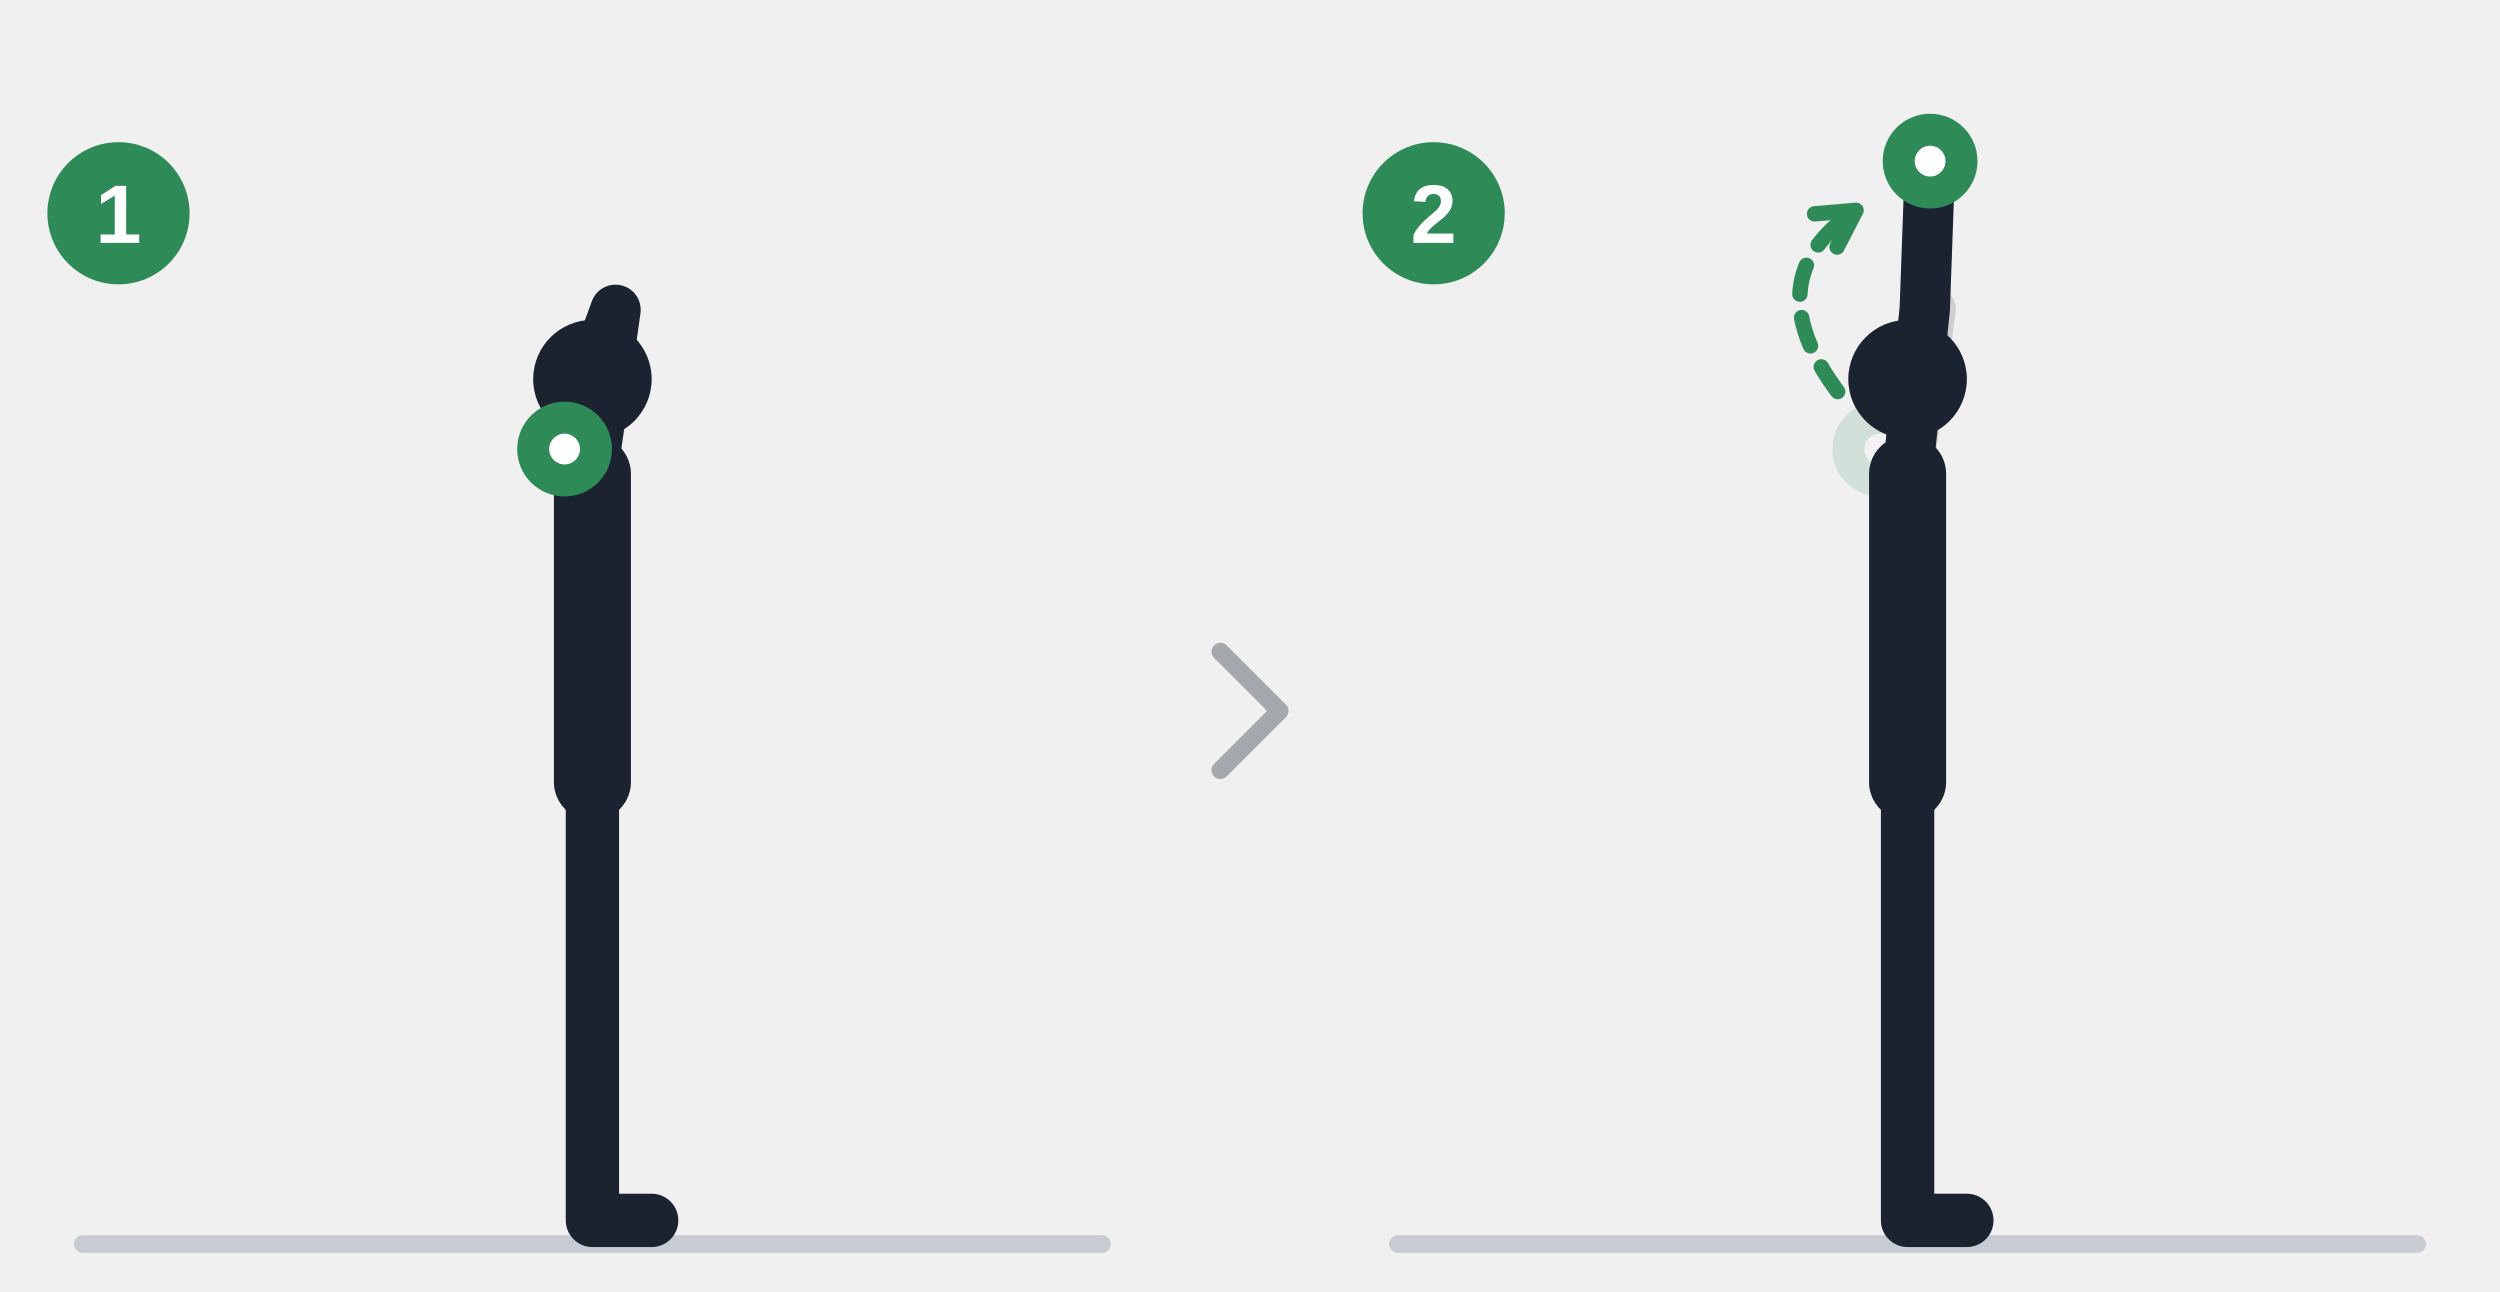
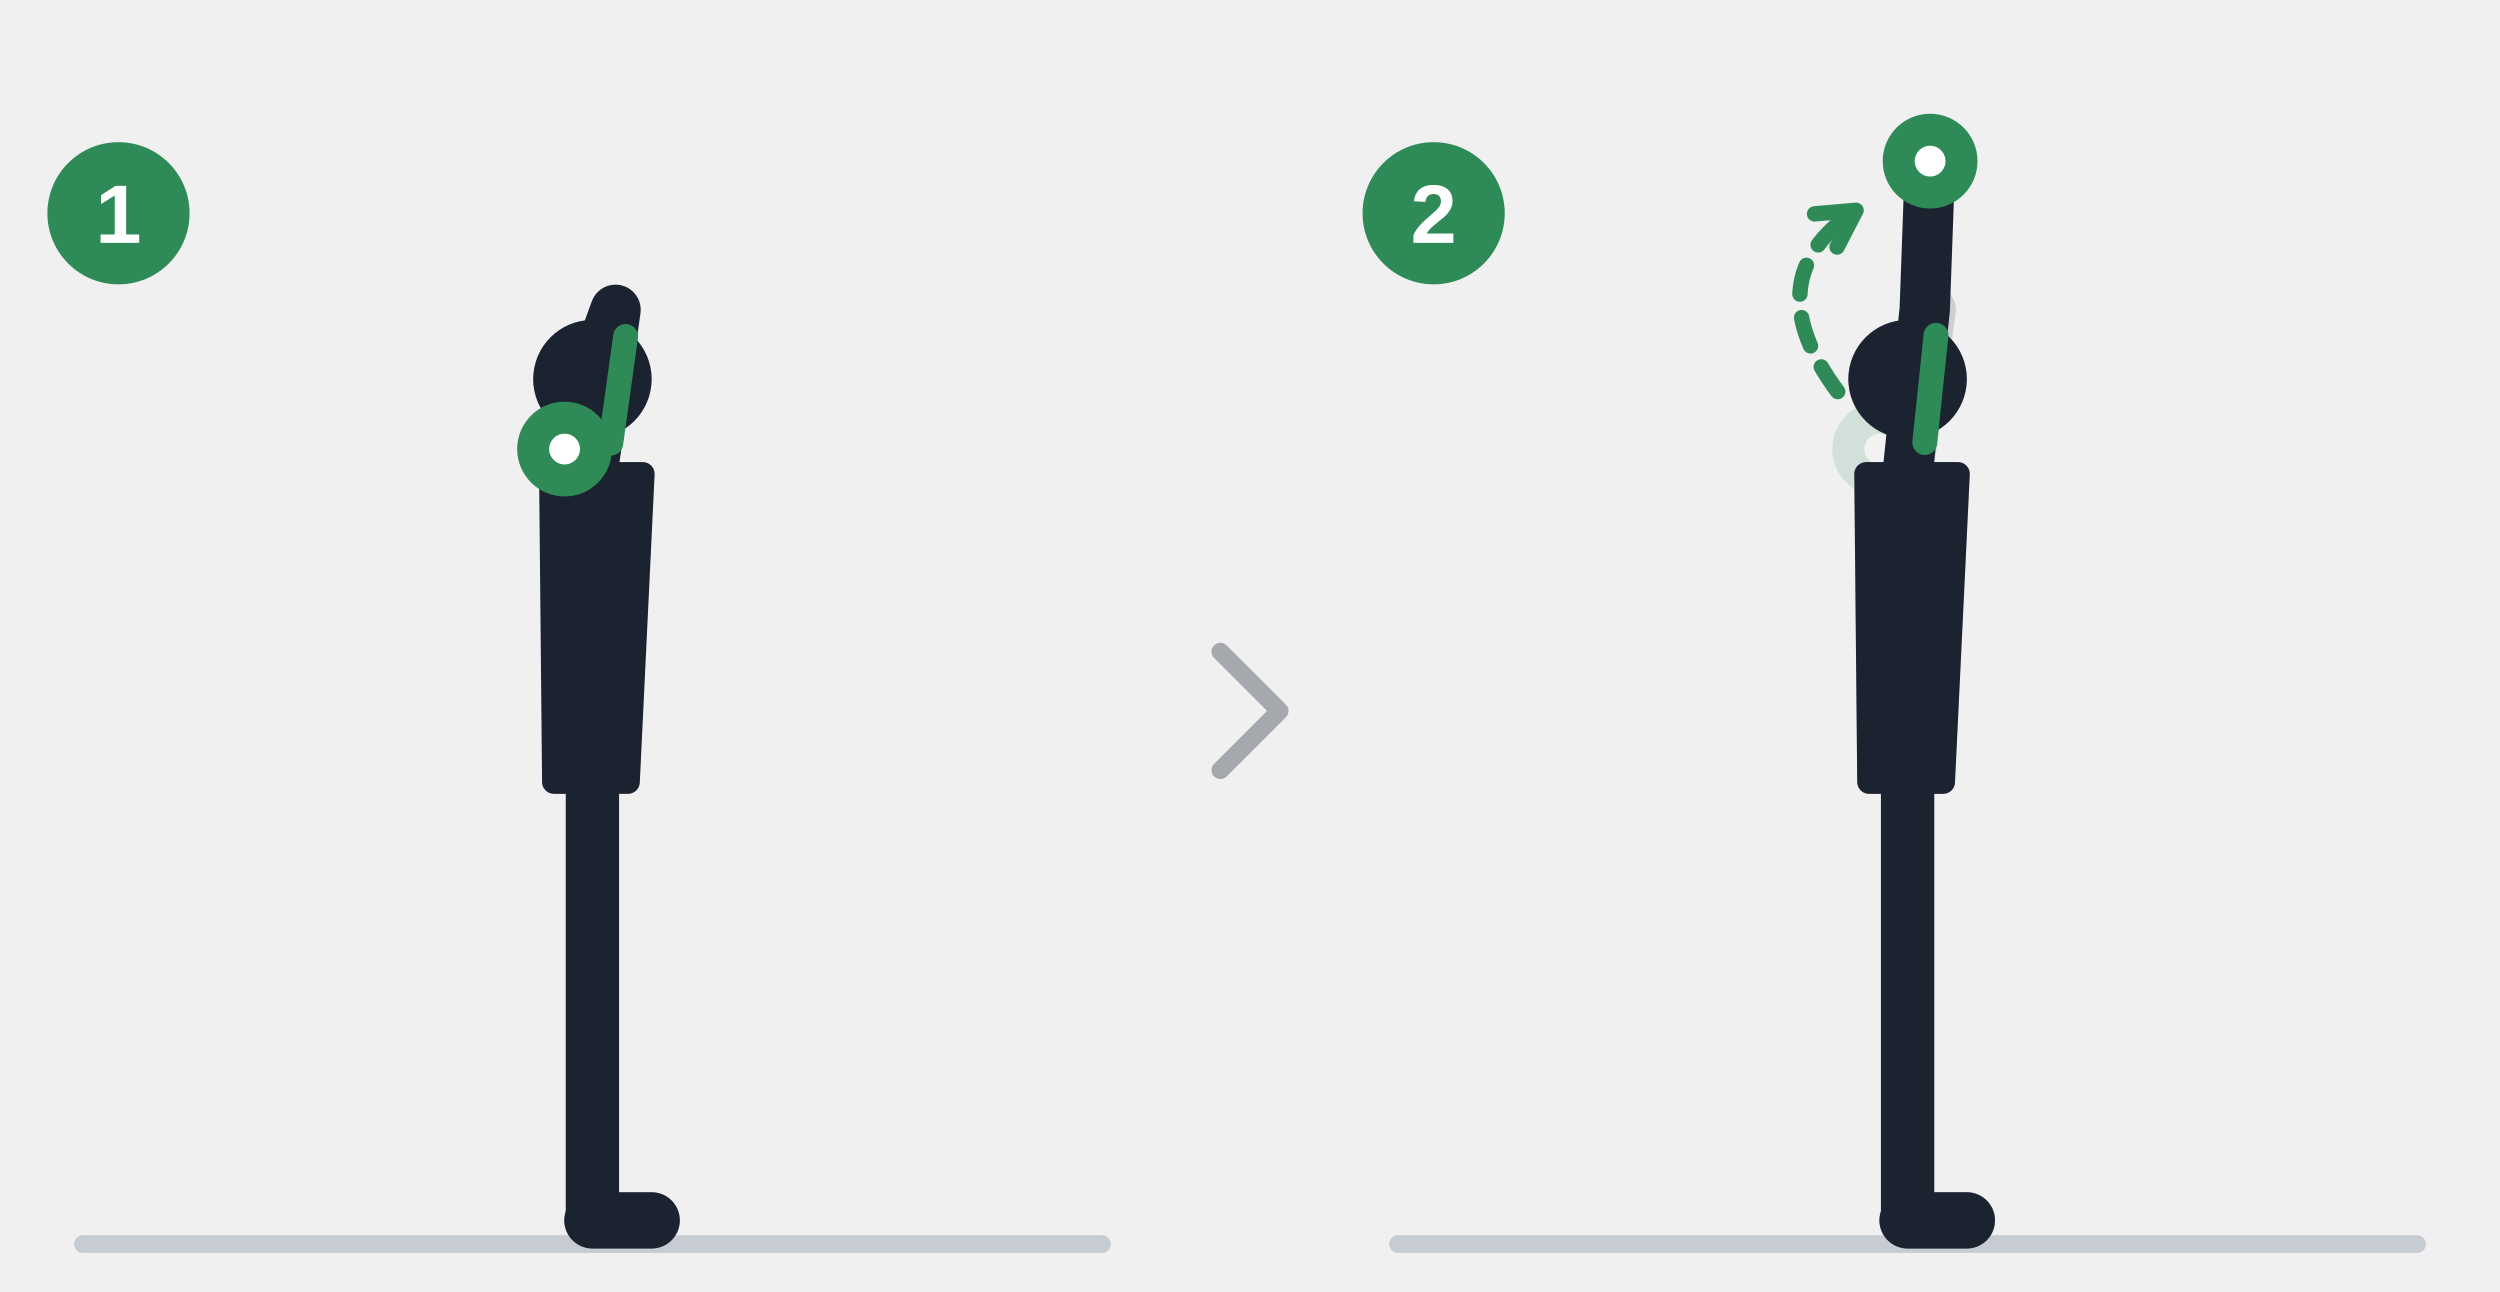
<svg xmlns="http://www.w3.org/2000/svg" viewBox="0 -18 422 218" role="img">
  <g>
    <line x1="14" y1="192" x2="186" y2="192" stroke="#C7CCD3" stroke-width="3" stroke-linecap="round" />
-     <polyline points="100.0,114.0 100.0,152.0 100.0,188.0 110.0,188.0" fill="none" stroke="#9AA2AF" stroke-width="8" stroke-linecap="round" stroke-linejoin="round" />
+     <polyline points="100.0,114.0 100.0,152.0 100.0,188.0" fill="none" stroke="#9AA2AF" stroke-width="8" stroke-linecap="round" stroke-linejoin="round" />
+     <line x1="100.0" y1="188.0" x2="110.0" y2="188.0" stroke="#9AA2AF" stroke-width="9.5" stroke-linecap="round" />
    <polyline points="100.0,62.0 103.9,34.3 95.3,57.8" fill="none" stroke="#9AA2AF" stroke-width="7.5" stroke-linecap="round" stroke-linejoin="round" />
-     <line x1="100.0" y1="114.0" x2="100.0" y2="62.0" stroke="#1B2230" stroke-width="13" stroke-linecap="round" />
+     <circle cx="95.3" cy="57.8" r="4.6" fill="#9AA2AF" />
+     <polygon points="106.0,114.0 108.5,62.0 93.0,62.0 93.5,114.0" fill="#1B2230" stroke="#1B2230" stroke-width="4" stroke-linejoin="round" />
+     <line x1="100.0" y1="62.0" x2="100.0" y2="53.2" stroke="#1B2230" stroke-width="6" stroke-linecap="round" />
    <circle cx="100.0" cy="46.0" r="10" fill="#1B2230" />
-     <polyline points="100.0,114.0 100.0,152.0 100.0,188.0 110.0,188.0" fill="none" stroke="#1B2230" stroke-width="9" stroke-linecap="round" stroke-linejoin="round" />
+     <polyline points="100.0,114.0 100.0,152.0 100.0,188.0" fill="none" stroke="#1B2230" stroke-width="9" stroke-linecap="round" stroke-linejoin="round" />
+     <line x1="100.0" y1="188.0" x2="110.0" y2="188.0" stroke="#1B2230" stroke-width="9.5" stroke-linecap="round" />
    <polyline points="100.0,62.0 103.9,34.3 95.3,57.8" fill="none" stroke="#1B2230" stroke-width="8.5" stroke-linecap="round" stroke-linejoin="round" />
+     <circle cx="95.3" cy="57.8" r="4.6" fill="#1B2230" />
+     <line x1="103.1" y1="56.8" x2="105.6" y2="38.8" stroke="#2E8B57" stroke-width="4.2" stroke-linecap="round" />
    <circle cx="95.3" cy="57.8" r="8" fill="#2E8B57" />
    <circle cx="95.3" cy="57.8" r="2.6" fill="#fff" />
    <circle cx="20" cy="18" r="12" fill="#2E8B57" />
    <text x="20" y="23" text-anchor="middle" font-family="Arial,sans-serif" font-weight="700" font-size="14" fill="#fff">1</text>
  </g>
  <path d="M206,92 L216,102 L206,112" fill="none" stroke="#1B2230" stroke-width="3" stroke-linecap="round" stroke-linejoin="round" opacity=".35" />
  <g transform="translate(222 0)">
    <line x1="14" y1="192" x2="186" y2="192" stroke="#C7CCD3" stroke-width="3" stroke-linecap="round" />
    <g opacity=".16">
-       <polyline points="100.0,114.0 100.0,152.0 100.0,188.0 110.0,188.0" fill="none" stroke="#9AA2AF" stroke-width="8" stroke-linecap="round" stroke-linejoin="round" />
+       <polyline points="100.0,114.0 100.0,152.0 100.0,188.0" fill="none" stroke="#9AA2AF" stroke-width="8" stroke-linecap="round" stroke-linejoin="round" />
+       <line x1="100.0" y1="188.0" x2="110.0" y2="188.0" stroke="#9AA2AF" stroke-width="9.5" stroke-linecap="round" />
      <polyline points="100.0,62.0 103.9,34.3 95.3,57.8" fill="none" stroke="#9AA2AF" stroke-width="7.5" stroke-linecap="round" stroke-linejoin="round" />
-       <line x1="100.0" y1="114.0" x2="100.0" y2="62.0" stroke="#1B2230" stroke-width="13" stroke-linecap="round" />
+       <circle cx="95.3" cy="57.8" r="4.6" fill="#9AA2AF" />
+       <polygon points="106.0,114.0 108.5,62.0 93.0,62.0 93.5,114.0" fill="#1B2230" stroke="#1B2230" stroke-width="4" stroke-linejoin="round" />
+       <line x1="100.0" y1="62.0" x2="100.0" y2="53.2" stroke="#1B2230" stroke-width="6" stroke-linecap="round" />
      <circle cx="100.0" cy="46.0" r="10" fill="#1B2230" />
-       <polyline points="100.0,114.0 100.0,152.0 100.0,188.0 110.0,188.0" fill="none" stroke="#1B2230" stroke-width="9" stroke-linecap="round" stroke-linejoin="round" />
+       <polyline points="100.0,114.0 100.0,152.0 100.0,188.0" fill="none" stroke="#1B2230" stroke-width="9" stroke-linecap="round" stroke-linejoin="round" />
+       <line x1="100.0" y1="188.0" x2="110.0" y2="188.0" stroke="#1B2230" stroke-width="9.5" stroke-linecap="round" />
      <polyline points="100.0,62.0 103.9,34.3 95.3,57.8" fill="none" stroke="#1B2230" stroke-width="8.5" stroke-linecap="round" stroke-linejoin="round" />
+       <circle cx="95.3" cy="57.8" r="4.6" fill="#1B2230" />
      <circle cx="95.3" cy="57.8" r="8" fill="#2E8B57" />
      <circle cx="95.3" cy="57.8" r="2.6" fill="#fff" />
    </g>
-     <polyline points="100.0,114.0 100.0,152.0 100.0,188.0 110.0,188.0" fill="none" stroke="#9AA2AF" stroke-width="8" stroke-linecap="round" stroke-linejoin="round" />
+     <polyline points="100.0,114.0 100.0,152.0 100.0,188.0" fill="none" stroke="#9AA2AF" stroke-width="8" stroke-linecap="round" stroke-linejoin="round" />
+     <line x1="100.0" y1="188.0" x2="110.0" y2="188.0" stroke="#9AA2AF" stroke-width="9.5" stroke-linecap="round" />
    <polyline points="100.0,62.0 102.9,34.2 103.8,9.2" fill="none" stroke="#9AA2AF" stroke-width="7.5" stroke-linecap="round" stroke-linejoin="round" />
-     <line x1="100.0" y1="114.0" x2="100.0" y2="62.0" stroke="#1B2230" stroke-width="13" stroke-linecap="round" />
+     <circle cx="103.8" cy="9.2" r="4.6" fill="#9AA2AF" />
+     <polygon points="106.0,114.0 108.5,62.0 93.0,62.0 93.5,114.0" fill="#1B2230" stroke="#1B2230" stroke-width="4" stroke-linejoin="round" />
+     <line x1="100.0" y1="62.0" x2="100.0" y2="53.2" stroke="#1B2230" stroke-width="6" stroke-linecap="round" />
    <circle cx="100.0" cy="46.0" r="10" fill="#1B2230" />
-     <polyline points="100.0,114.0 100.0,152.0 100.0,188.0 110.0,188.0" fill="none" stroke="#1B2230" stroke-width="9" stroke-linecap="round" stroke-linejoin="round" />
+     <polyline points="100.0,114.0 100.0,152.0 100.0,188.0" fill="none" stroke="#1B2230" stroke-width="9" stroke-linecap="round" stroke-linejoin="round" />
+     <line x1="100.0" y1="188.0" x2="110.0" y2="188.0" stroke="#1B2230" stroke-width="9.5" stroke-linecap="round" />
    <polyline points="100.0,62.0 102.9,34.2 103.8,9.2" fill="none" stroke="#1B2230" stroke-width="8.5" stroke-linecap="round" stroke-linejoin="round" />
+     <circle cx="103.8" cy="9.2" r="4.6" fill="#1B2230" />
+     <line x1="102.9" y1="56.7" x2="104.8" y2="38.6" stroke="#2E8B57" stroke-width="4.2" stroke-linecap="round" />
    <circle cx="103.8" cy="9.2" r="8" fill="#2E8B57" />
    <circle cx="103.8" cy="9.2" r="2.6" fill="#fff" />
    <path d="M88.2,48.1 Q74.0,29.0 91.3,17.5" fill="none" stroke="#2E8B57" stroke-width="2.6" stroke-dasharray="5 4" stroke-linecap="round" />
    <path d="M88.1,23.7 L91.3,17.5 L84.3,18.1" fill="none" stroke="#2E8B57" stroke-width="2.6" stroke-linecap="round" stroke-linejoin="round" />
    <circle cx="20" cy="18" r="12" fill="#2E8B57" />
    <text x="20" y="23" text-anchor="middle" font-family="Arial,sans-serif" font-weight="700" font-size="14" fill="#fff">2</text>
  </g>
</svg>
